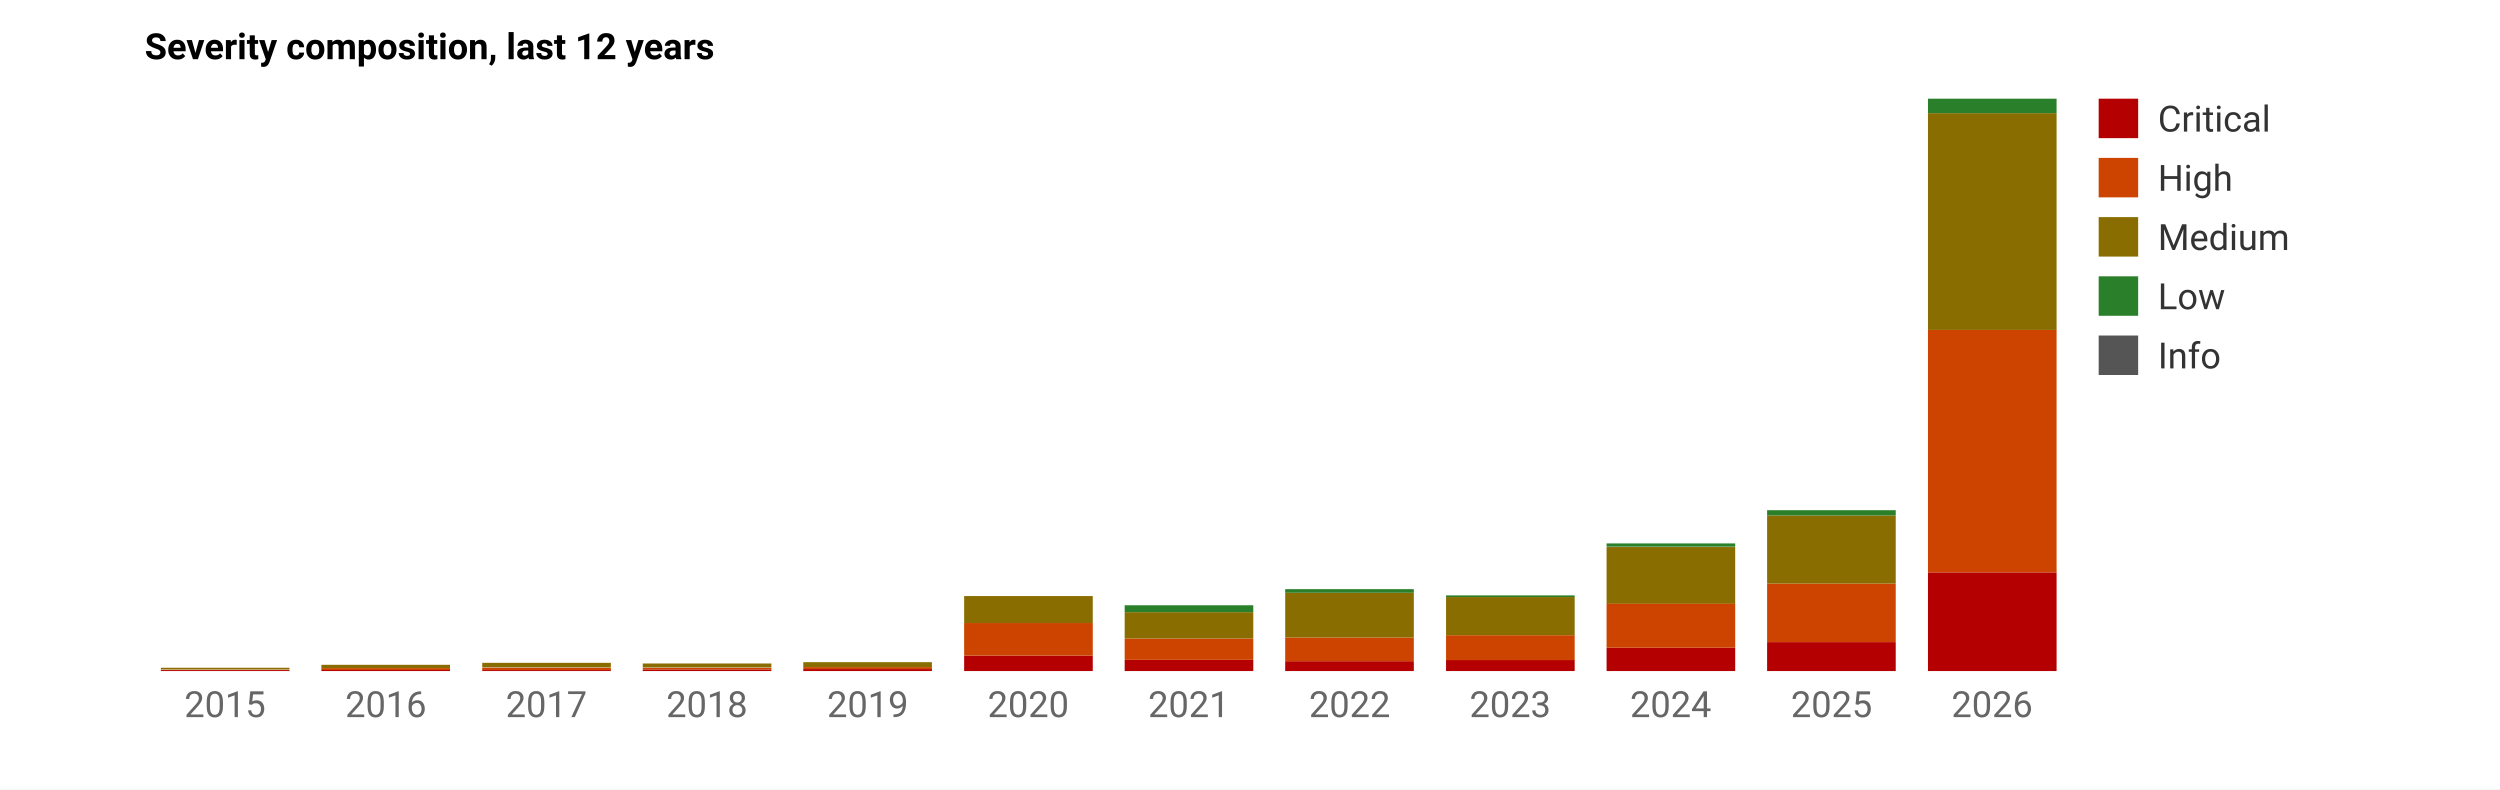
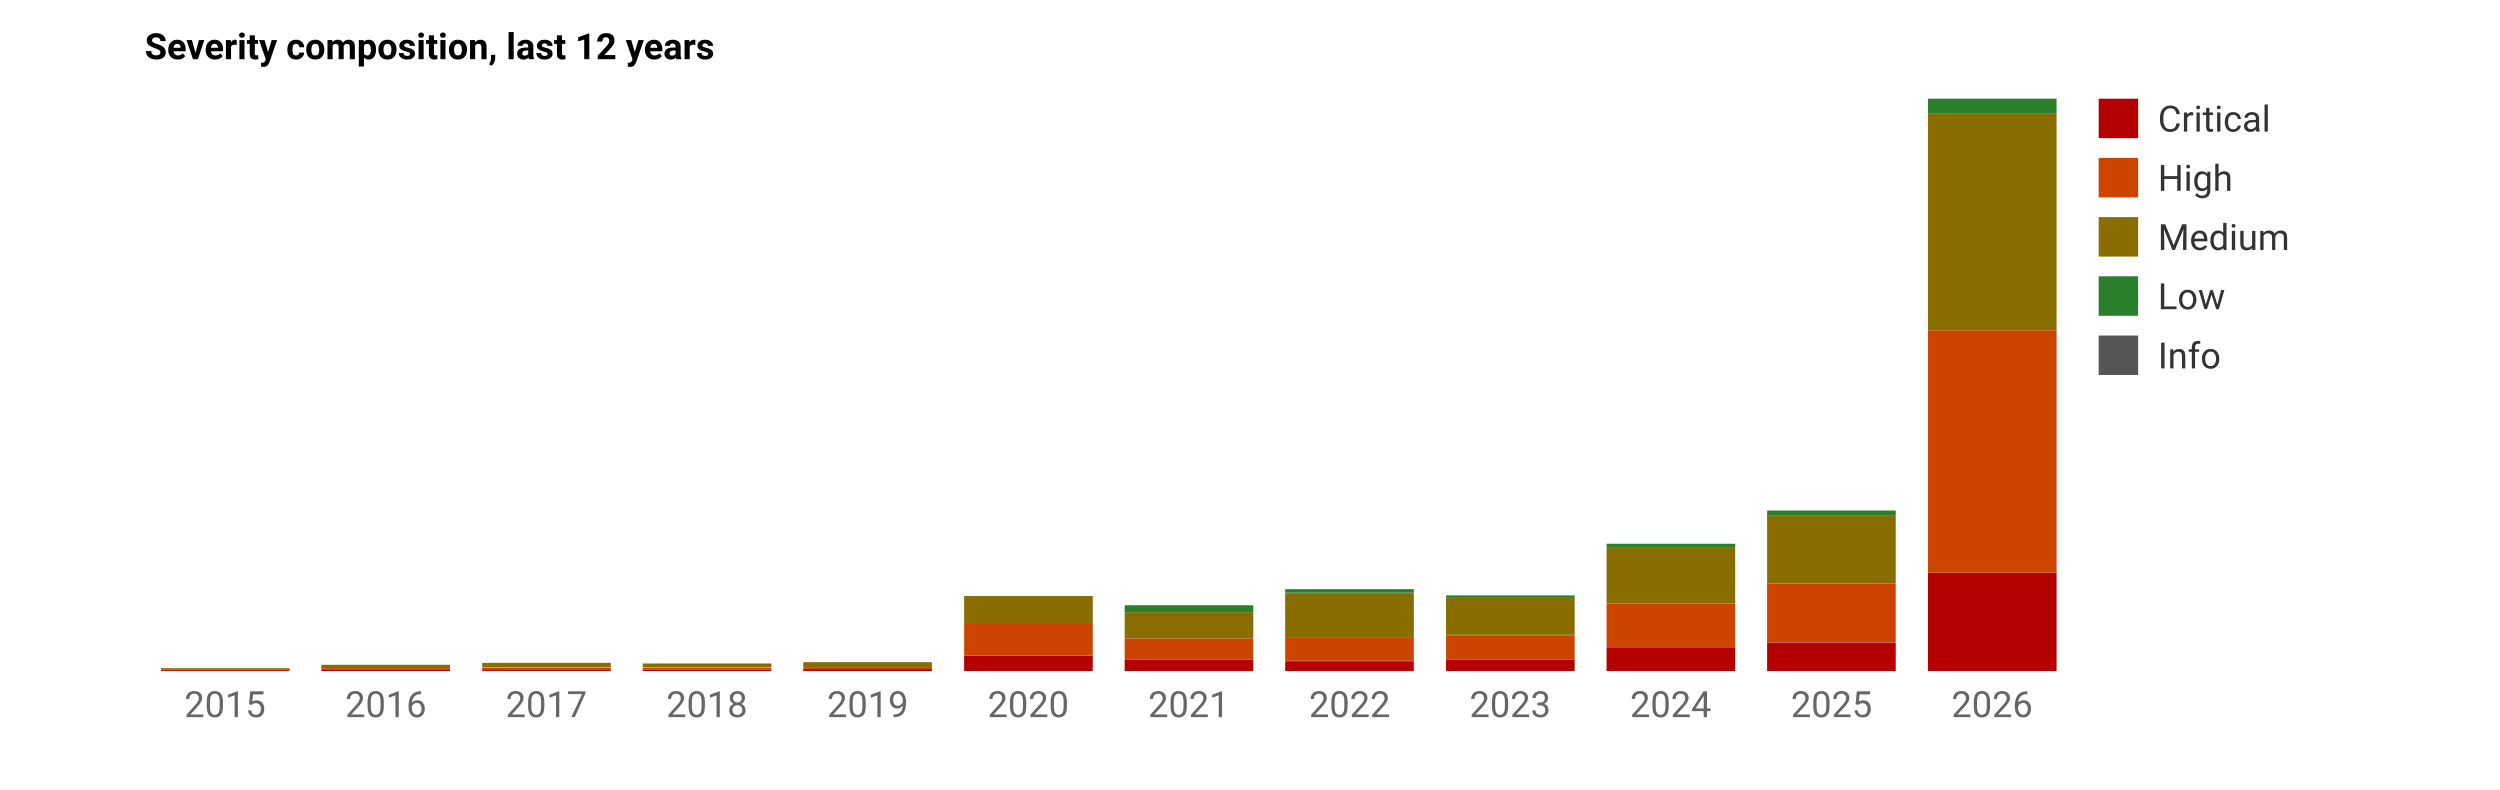
<svg xmlns="http://www.w3.org/2000/svg" viewBox="0 0 760 240" role="img" aria-label="Severity composition per year" font-family="system-ui,-apple-system,Segoe UI,Roboto,sans-serif" font-size="11">
  <rect x="0" y="0" width="100%" height="100%" fill="white" />
  <text x="44" y="18" font-weight="600">Severity composition, last 12 years</text>
  <rect x="48.9" y="203.7" width="39.1" height="0.3" fill="#b40000" />
  <rect x="48.9" y="203.6" width="39.1" height="0.1" fill="#cc4400" />
-   <rect x="48.9" y="203.0" width="39.1" height="0.5" fill="#8a6d00" />
+   <rect x="48.9" y="203.1" width="39.1" height="0.5" fill="#8a6d00" />
  <text x="68.4" y="218" text-anchor="middle" fill="#666">2015</text>
  <rect x="97.7" y="203.6" width="39.1" height="0.4" fill="#b40000" />
  <rect x="97.7" y="203.1" width="39.1" height="0.6" fill="#cc4400" />
  <rect x="97.7" y="202.1" width="39.1" height="1.0" fill="#8a6d00" />
  <text x="117.3" y="218" text-anchor="middle" fill="#666">2016</text>
  <rect x="146.6" y="203.7" width="39.1" height="0.3" fill="#b40000" />
  <rect x="146.6" y="203.0" width="39.1" height="0.7" fill="#cc4400" />
  <rect x="146.6" y="201.5" width="39.1" height="1.4" fill="#8a6d00" />
  <rect x="146.6" y="201.5" width="39.1" height="0.0" fill="#2a7f2a" />
  <text x="166.1" y="218" text-anchor="middle" fill="#666">2017</text>
  <rect x="195.4" y="203.5" width="39.1" height="0.5" fill="#b40000" />
  <rect x="195.4" y="203.0" width="39.1" height="0.5" fill="#cc4400" />
  <rect x="195.4" y="201.7" width="39.1" height="1.2" fill="#8a6d00" />
  <text x="214.9" y="218" text-anchor="middle" fill="#666">2018</text>
  <rect x="244.2" y="203.4" width="39.1" height="0.6" fill="#b40000" />
  <rect x="244.2" y="202.8" width="39.1" height="0.6" fill="#cc4400" />
  <rect x="244.2" y="201.3" width="39.1" height="1.5" fill="#8a6d00" />
  <rect x="244.2" y="201.3" width="39.1" height="0.0" fill="#2a7f2a" />
  <text x="263.8" y="218" text-anchor="middle" fill="#666">2019</text>
  <rect x="293.1" y="199.3" width="39.1" height="4.7" fill="#b40000" />
  <rect x="293.1" y="189.4" width="39.1" height="9.9" fill="#cc4400" />
  <rect x="293.1" y="181.2" width="39.1" height="8.2" fill="#8a6d00" />
  <rect x="293.1" y="181.2" width="39.1" height="0.0" fill="#2a7f2a" />
  <text x="312.6" y="218" text-anchor="middle" fill="#666">2020</text>
  <rect x="341.9" y="200.6" width="39.1" height="3.4" fill="#b40000" />
  <rect x="341.9" y="194.1" width="39.1" height="6.5" fill="#cc4400" />
  <rect x="341.9" y="186.1" width="39.1" height="8.0" fill="#8a6d00" />
  <rect x="341.9" y="184.0" width="39.1" height="2.1" fill="#2a7f2a" />
  <text x="361.4" y="218" text-anchor="middle" fill="#666">2021</text>
  <rect x="390.7" y="201.0" width="39.1" height="3.0" fill="#b40000" />
-   <rect x="390.7" y="193.8" width="39.1" height="7.2" fill="#cc4400" />
-   <rect x="390.7" y="180.2" width="39.1" height="13.6" fill="#8a6d00" />
+   <rect x="390.7" y="193.8" width="39.1" height="7.1" fill="#cc4400" />
+   <rect x="390.7" y="180.3" width="39.1" height="13.6" fill="#8a6d00" />
  <rect x="390.7" y="179.1" width="39.1" height="1.1" fill="#2a7f2a" />
  <text x="410.3" y="218" text-anchor="middle" fill="#666">2022</text>
  <rect x="439.6" y="200.6" width="39.1" height="3.4" fill="#b40000" />
-   <rect x="439.6" y="193.1" width="39.1" height="7.6" fill="#cc4400" />
-   <rect x="439.6" y="181.5" width="39.1" height="11.6" fill="#8a6d00" />
+   <rect x="439.6" y="193.1" width="39.1" height="7.5" fill="#cc4400" />
+   <rect x="439.6" y="181.5" width="39.1" height="11.5" fill="#8a6d00" />
  <rect x="439.6" y="181.0" width="39.1" height="0.5" fill="#2a7f2a" />
  <text x="459.1" y="218" text-anchor="middle" fill="#666">2023</text>
  <rect x="488.4" y="196.9" width="39.1" height="7.1" fill="#b40000" />
-   <rect x="488.4" y="183.4" width="39.1" height="13.5" fill="#cc4400" />
+   <rect x="488.4" y="183.5" width="39.1" height="13.5" fill="#cc4400" />
  <rect x="488.4" y="166.3" width="39.1" height="17.2" fill="#8a6d00" />
-   <rect x="488.4" y="165.2" width="39.1" height="1.0" fill="#2a7f2a" />
+   <rect x="488.4" y="165.3" width="39.1" height="1.0" fill="#2a7f2a" />
  <text x="507.9" y="218" text-anchor="middle" fill="#666">2024</text>
-   <rect x="537.2" y="195.2" width="39.1" height="8.8" fill="#b40000" />
+   <rect x="537.2" y="195.3" width="39.1" height="8.7" fill="#b40000" />
  <rect x="537.2" y="177.4" width="39.1" height="17.8" fill="#cc4400" />
-   <rect x="537.2" y="156.7" width="39.1" height="20.7" fill="#8a6d00" />
-   <rect x="537.2" y="155.1" width="39.1" height="1.6" fill="#2a7f2a" />
+   <rect x="537.2" y="156.8" width="39.1" height="20.6" fill="#8a6d00" />
+   <rect x="537.2" y="155.2" width="39.1" height="1.6" fill="#2a7f2a" />
  <text x="556.8" y="218" text-anchor="middle" fill="#666">2025</text>
-   <rect x="586.1" y="174.0" width="39.1" height="30.0" fill="#b40000" />
-   <rect x="586.1" y="100.3" width="39.1" height="73.7" fill="#cc4400" />
-   <rect x="586.1" y="34.4" width="39.1" height="65.9" fill="#8a6d00" />
+   <rect x="586.1" y="174.1" width="39.1" height="29.9" fill="#b40000" />
+   <rect x="586.1" y="100.4" width="39.1" height="73.7" fill="#cc4400" />
+   <rect x="586.1" y="34.4" width="39.1" height="66.0" fill="#8a6d00" />
  <rect x="586.1" y="30.0" width="39.1" height="4.4" fill="#2a7f2a" />
  <text x="605.6" y="218" text-anchor="middle" fill="#666">2026</text>
  <rect x="638" y="30" width="12" height="12" fill="#b40000" />
  <text x="656" y="40" fill="#333">Critical</text>
  <rect x="638" y="48" width="12" height="12" fill="#cc4400" />
  <text x="656" y="58" fill="#333">High</text>
  <rect x="638" y="66" width="12" height="12" fill="#8a6d00" />
  <text x="656" y="76" fill="#333">Medium</text>
  <rect x="638" y="84" width="12" height="12" fill="#2a7f2a" />
  <text x="656" y="94" fill="#333">Low</text>
  <rect x="638" y="102" width="12" height="12" fill="#555555" />
  <text x="656" y="112" fill="#333">Info</text>
</svg>
